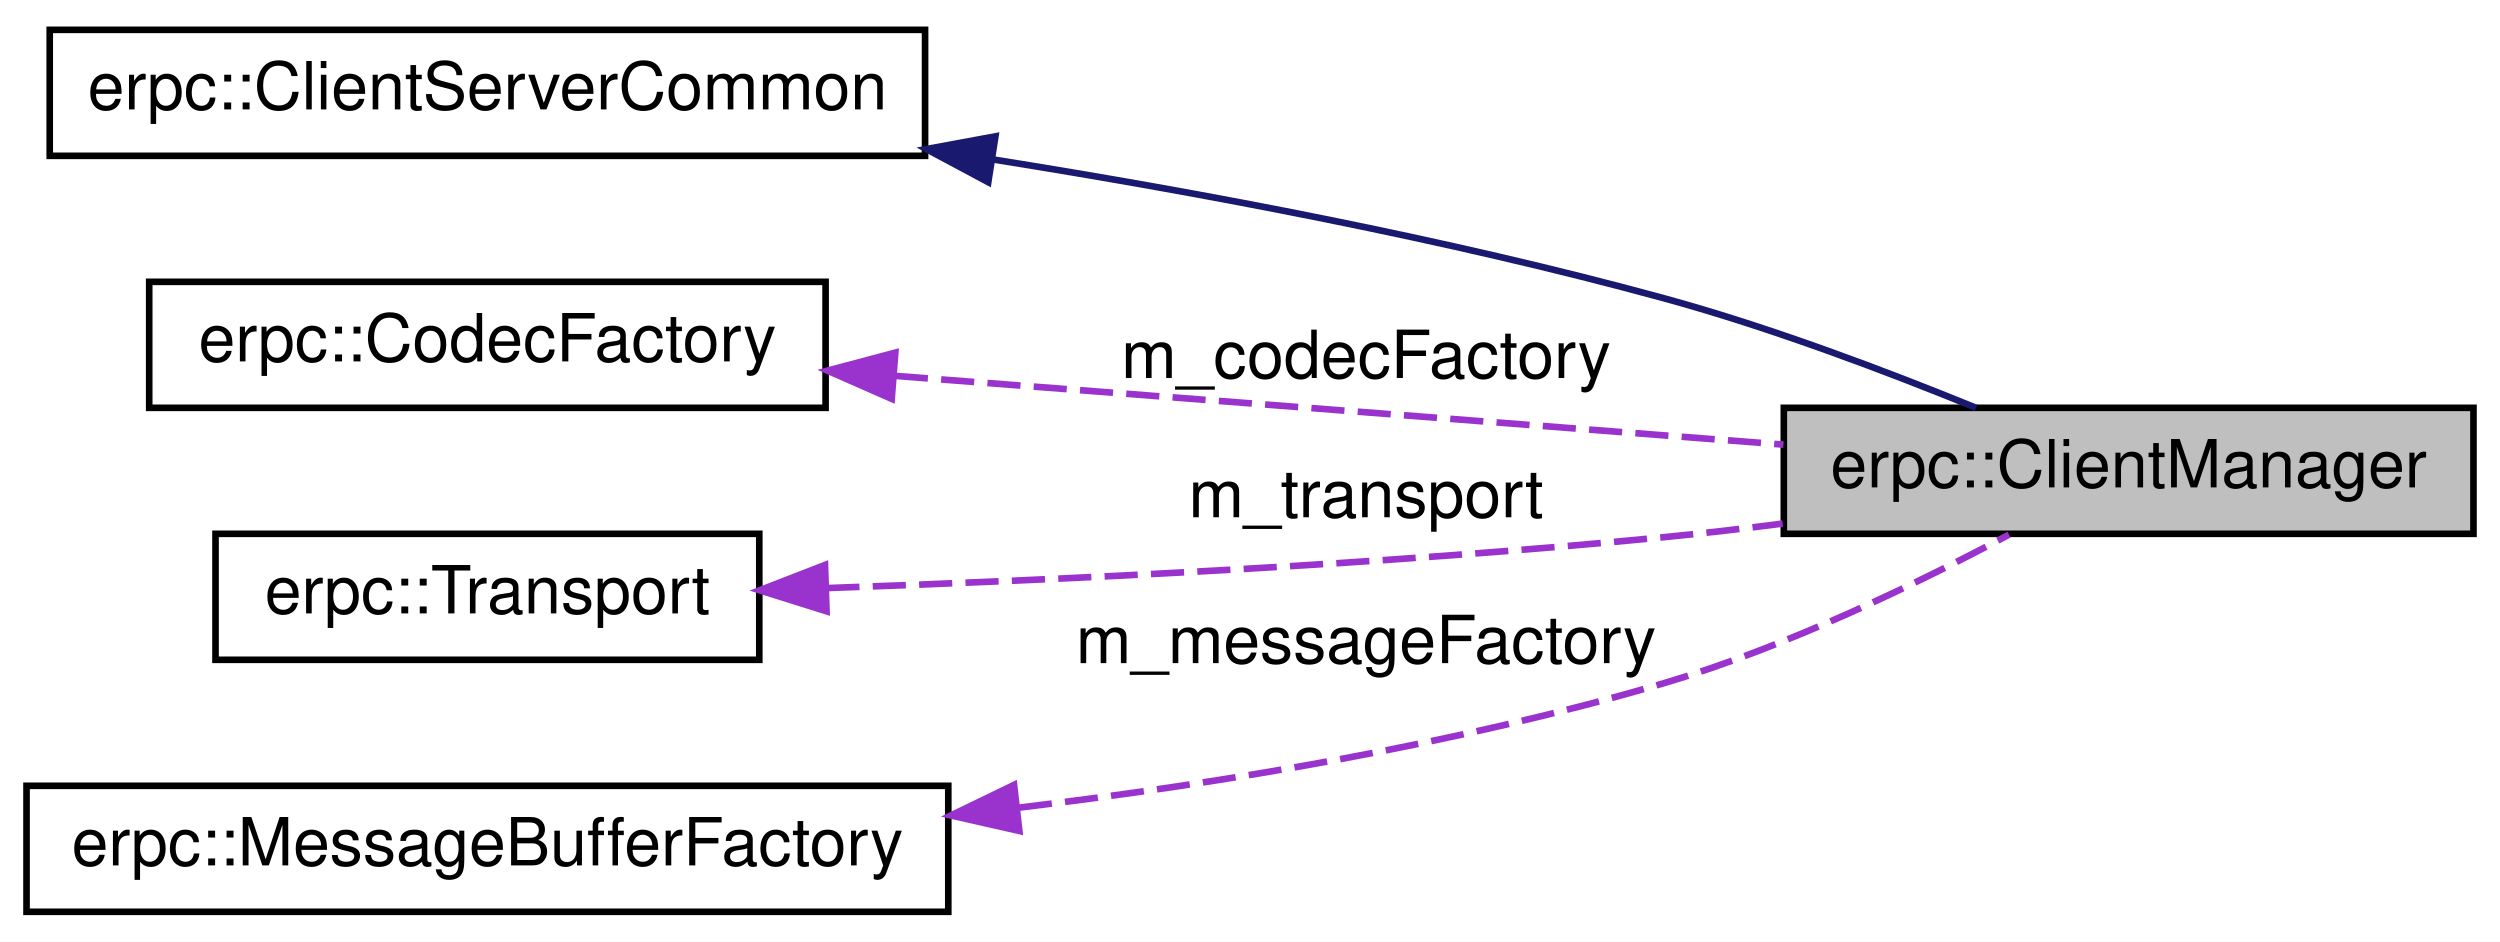
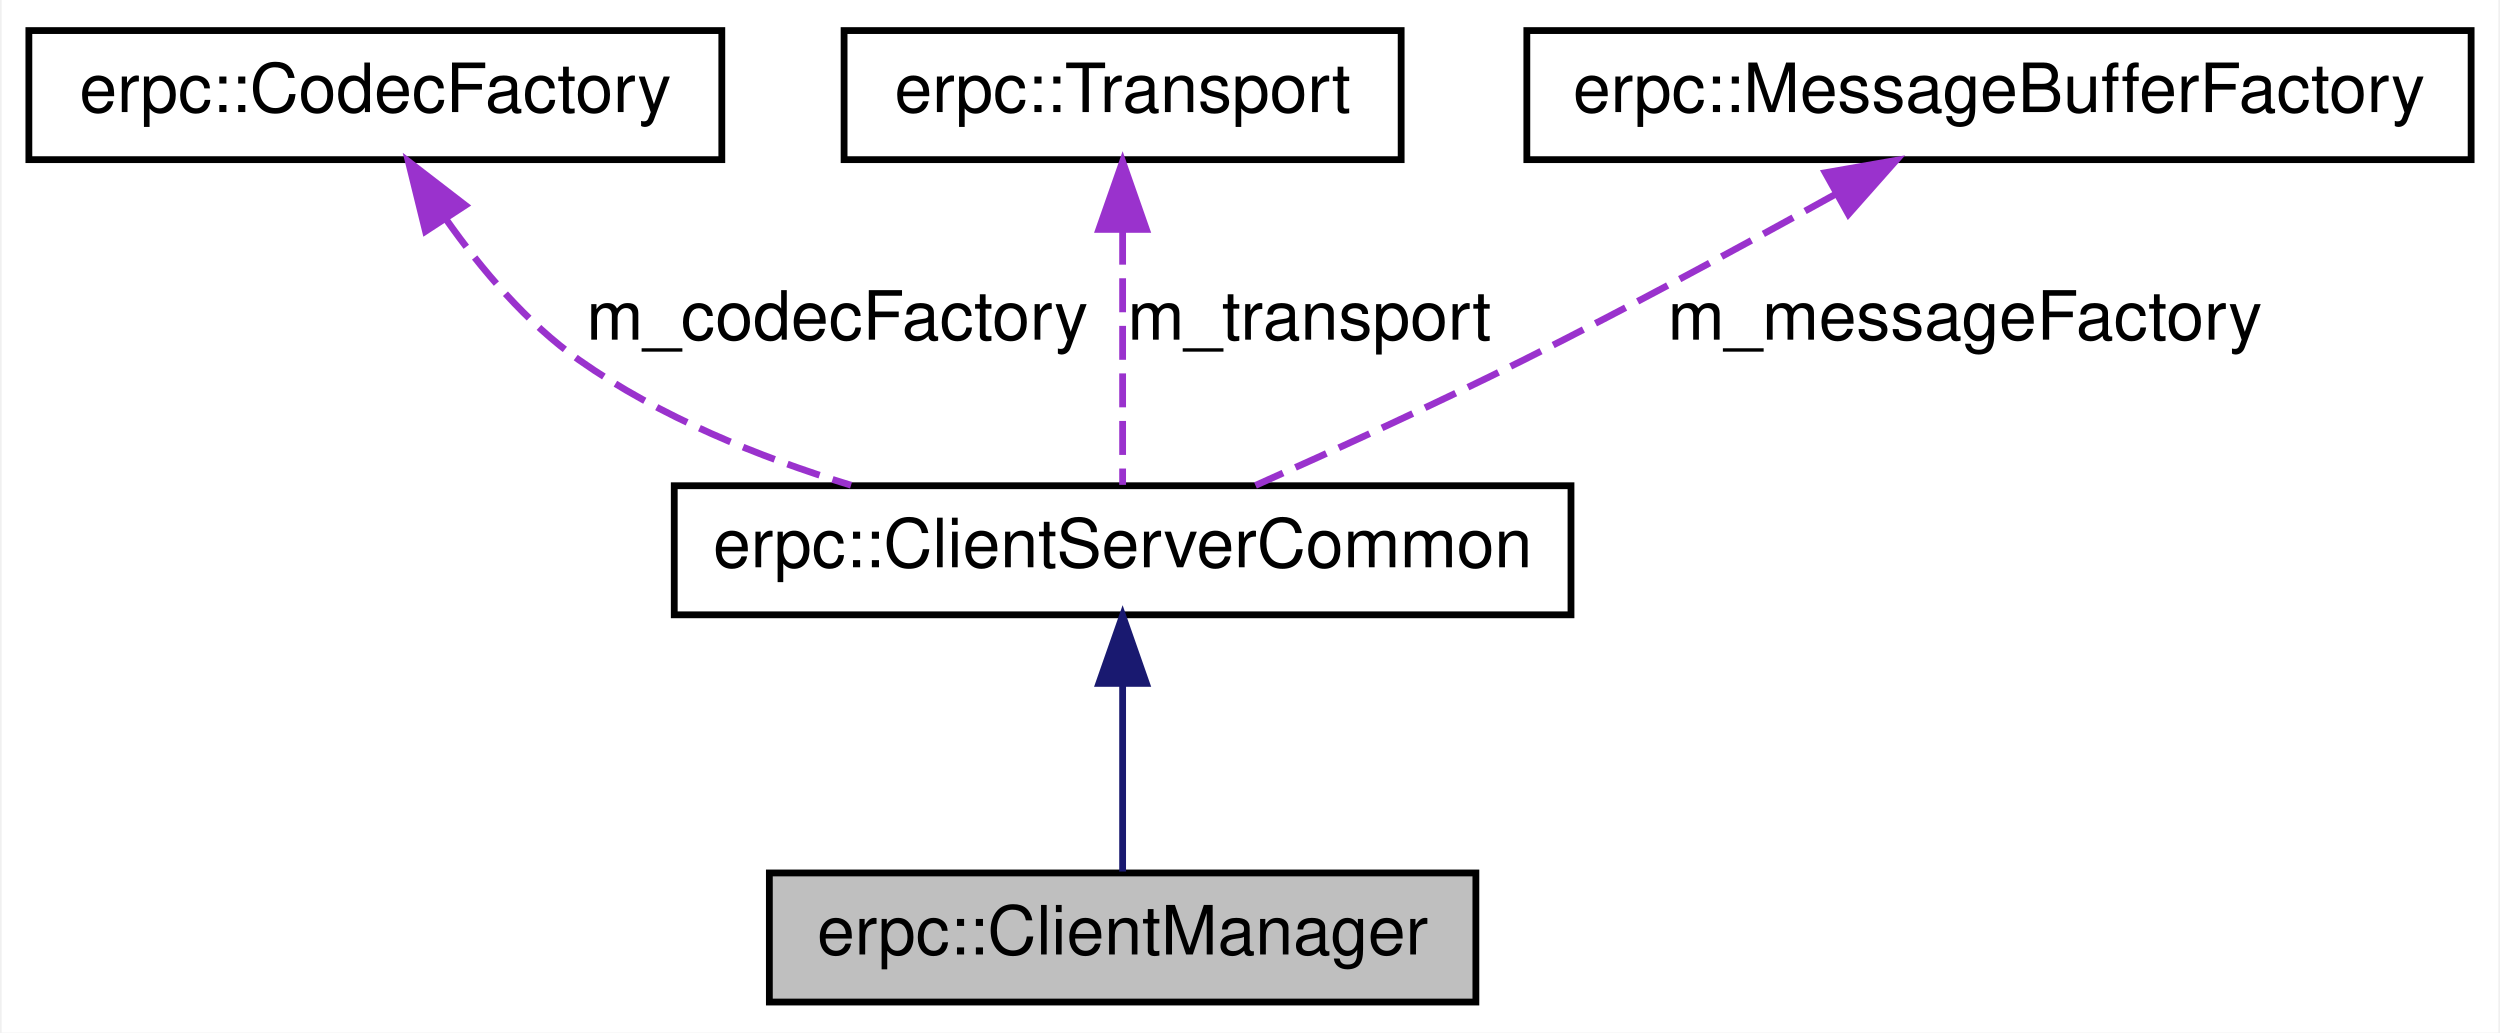
- <svg xmlns="http://www.w3.org/2000/svg" xmlns:xlink="http://www.w3.org/1999/xlink" width="377pt" height="142pt" viewBox="0.00 0.00 377.00 142.00">
-   <g id="graph0" class="graph" transform="scale(1 1) rotate(0) translate(4 138)">
-     <polygon fill="white" stroke="none" points="-4,4 -4,-138 373,-138 373,4 -4,4" />
+ <svg xmlns="http://www.w3.org/2000/svg" xmlns:xlink="http://www.w3.org/1999/xlink" width="368pt" height="152pt" viewBox="0.00 0.00 367.50 152.00">
+   <g id="graph0" class="graph" transform="scale(1 1) rotate(0) translate(4 148)">
+     <polygon fill="white" stroke="none" points="-4,4 -4,-148 363.5,-148 363.5,4 -4,4" />
    <g id="node1" class="node">
-       <polygon fill="#bfbfbf" stroke="black" points="265,-57.5 265,-76.5 369,-76.5 369,-57.5 265,-57.5" />
-       <text text-anchor="middle" x="317" y="-64.5" font-family="Helvetica,sans-Serif" font-size="10.00">erpc::ClientManager</text>
+       <polygon fill="#bfbfbf" stroke="black" points="109,-0.5 109,-19.5 213,-19.5 213,-0.5 109,-0.5" />
+       <text text-anchor="middle" x="161" y="-7.5" font-family="Helvetica,sans-Serif" font-size="10.00">erpc::ClientManager</text>
    </g>
    <g id="node2" class="node">
      <g id="a_node2">
        <a xlink:href="classerpc_1_1_client_server_common.html" target="_top" xlink:title="Common class inheritand by client and server class. ">
-           <polygon fill="white" stroke="black" points="3.5,-114.5 3.5,-133.5 135.5,-133.5 135.5,-114.5 3.5,-114.5" />
-           <text text-anchor="middle" x="69.5" y="-121.5" font-family="Helvetica,sans-Serif" font-size="10.00">erpc::ClientServerCommon</text>
+           <polygon fill="white" stroke="black" points="95,-57.5 95,-76.5 227,-76.5 227,-57.5 95,-57.5" />
+           <text text-anchor="middle" x="161" y="-64.5" font-family="Helvetica,sans-Serif" font-size="10.00">erpc::ClientServerCommon</text>
        </a>
      </g>
    </g>
    <g id="edge1" class="edge">
-       <path fill="none" stroke="midnightblue" d="M145.741,-113.954C177.314,-108.923 214.236,-101.966 247,-93 263.052,-88.608 280.594,-81.971 293.974,-76.503" />
-       <polygon fill="midnightblue" stroke="midnightblue" points="145.032,-110.522 135.69,-115.519 146.109,-117.438 145.032,-110.522" />
+       <path fill="none" stroke="midnightblue" d="M161,-47.117C161,-37.817 161,-27.056 161,-19.715" />
+       <polygon fill="midnightblue" stroke="midnightblue" points="157.5,-47.406 161,-57.406 164.5,-47.406 157.5,-47.406" />
    </g>
    <g id="node3" class="node">
      <g id="a_node3">
        <a xlink:href="classerpc_1_1_codec_factory.html" target="_top" xlink:title="Abstract interface for codec factory. ">
-           <polygon fill="white" stroke="black" points="18.5,-76.5 18.5,-95.5 120.5,-95.5 120.5,-76.5 18.5,-76.5" />
-           <text text-anchor="middle" x="69.5" y="-83.5" font-family="Helvetica,sans-Serif" font-size="10.00">erpc::CodecFactory</text>
+           <polygon fill="white" stroke="black" points="0,-124.5 0,-143.5 102,-143.5 102,-124.5 0,-124.5" />
+           <text text-anchor="middle" x="51" y="-131.5" font-family="Helvetica,sans-Serif" font-size="10.00">erpc::CodecFactory</text>
        </a>
      </g>
    </g>
    <g id="edge2" class="edge">
-       <path fill="none" stroke="#9a32cd" stroke-dasharray="5,2" d="M130.944,-81.322C172.093,-78.137 225.955,-73.969 264.951,-70.951" />
-       <polygon fill="#9a32cd" stroke="#9a32cd" points="130.473,-77.848 120.773,-82.109 131.013,-84.827 130.473,-77.848" />
-       <text text-anchor="middle" x="202" y="-81" font-family="Helvetica,sans-Serif" font-size="10.00"> m_codecFactory</text>
+       <path fill="none" stroke="#9a32cd" stroke-dasharray="5,2" d="M61.426,-115.701C66.542,-108.446 73.271,-100.448 81,-95 92.861,-86.639 107.513,-80.707 121.023,-76.575" />
+       <polygon fill="#9a32cd" stroke="#9a32cd" points="58.385,-113.957 55.855,-124.245 64.249,-117.78 58.385,-113.957" />
+       <text text-anchor="middle" x="119" y="-98" font-family="Helvetica,sans-Serif" font-size="10.00"> m_codecFactory</text>
    </g>
    <g id="node4" class="node">
      <g id="a_node4">
        <a xlink:href="classerpc_1_1_transport.html" target="_top" xlink:title="Abstract interface for transport layer. ">
-           <polygon fill="white" stroke="black" points="28.5,-38.5 28.5,-57.5 110.5,-57.5 110.5,-38.5 28.5,-38.5" />
-           <text text-anchor="middle" x="69.5" y="-45.5" font-family="Helvetica,sans-Serif" font-size="10.00">erpc::Transport</text>
+           <polygon fill="white" stroke="black" points="120,-124.5 120,-143.5 202,-143.5 202,-124.5 120,-124.5" />
+           <text text-anchor="middle" x="161" y="-131.5" font-family="Helvetica,sans-Serif" font-size="10.00">erpc::Transport</text>
        </a>
      </g>
    </g>
    <g id="edge3" class="edge">
-       <path fill="none" stroke="#9a32cd" stroke-dasharray="5,2" d="M120.61,-49.315C155.99,-50.546 204.477,-52.843 247,-57 252.783,-57.565 258.822,-58.27 264.82,-59.042" />
-       <polygon fill="#9a32cd" stroke="#9a32cd" points="120.645,-45.814 110.535,-48.981 120.413,-52.81 120.645,-45.814" />
-       <text text-anchor="middle" x="202" y="-60" font-family="Helvetica,sans-Serif" font-size="10.00"> m_transport</text>
+       <path fill="none" stroke="#9a32cd" stroke-dasharray="5,2" d="M161,-114.037C161,-101.67 161,-86.12 161,-76.627" />
+       <polygon fill="#9a32cd" stroke="#9a32cd" points="157.5,-114.234 161,-124.234 164.5,-114.234 157.5,-114.234" />
+       <text text-anchor="middle" x="188.5" y="-98" font-family="Helvetica,sans-Serif" font-size="10.00"> m_transport</text>
    </g>
    <g id="node5" class="node">
      <g id="a_node5">
        <a xlink:href="classerpc_1_1_message_buffer_factory.html" target="_top" xlink:title="Abstract interface for message buffer factory. ">
-           <polygon fill="white" stroke="black" points="0,-0.5 0,-19.5 139,-19.5 139,-0.5 0,-0.5" />
-           <text text-anchor="middle" x="69.5" y="-7.5" font-family="Helvetica,sans-Serif" font-size="10.00">erpc::MessageBufferFactory</text>
+           <polygon fill="white" stroke="black" points="220.5,-124.5 220.5,-143.5 359.5,-143.5 359.5,-124.5 220.5,-124.5" />
+           <text text-anchor="middle" x="290" y="-131.5" font-family="Helvetica,sans-Serif" font-size="10.00">erpc::MessageBufferFactory</text>
        </a>
      </g>
    </g>
    <g id="edge4" class="edge">
-       <path fill="none" stroke="#9a32cd" stroke-dasharray="5,2" d="M149.652,-16.204C180.467,-19.912 215.803,-25.776 247,-35 265.488,-40.466 285.331,-50.106 298.97,-57.38" />
-       <polygon fill="#9a32cd" stroke="#9a32cd" points="149.721,-12.689 139.387,-15.027 148.923,-19.643 149.721,-12.689" />
-       <text text-anchor="middle" x="202" y="-38" font-family="Helvetica,sans-Serif" font-size="10.00"> m_messageFactory</text>
+       <path fill="none" stroke="#9a32cd" stroke-dasharray="5,2" d="M265.829,-119.351C252.44,-111.925 235.429,-102.707 220,-95 207,-88.506 192.12,-81.701 180.556,-76.547" />
+       <polygon fill="#9a32cd" stroke="#9a32cd" points="264.426,-122.576 274.864,-124.395 267.838,-116.464 264.426,-122.576" />
+       <text text-anchor="middle" x="285" y="-98" font-family="Helvetica,sans-Serif" font-size="10.00"> m_messageFactory</text>
    </g>
  </g>
</svg>
